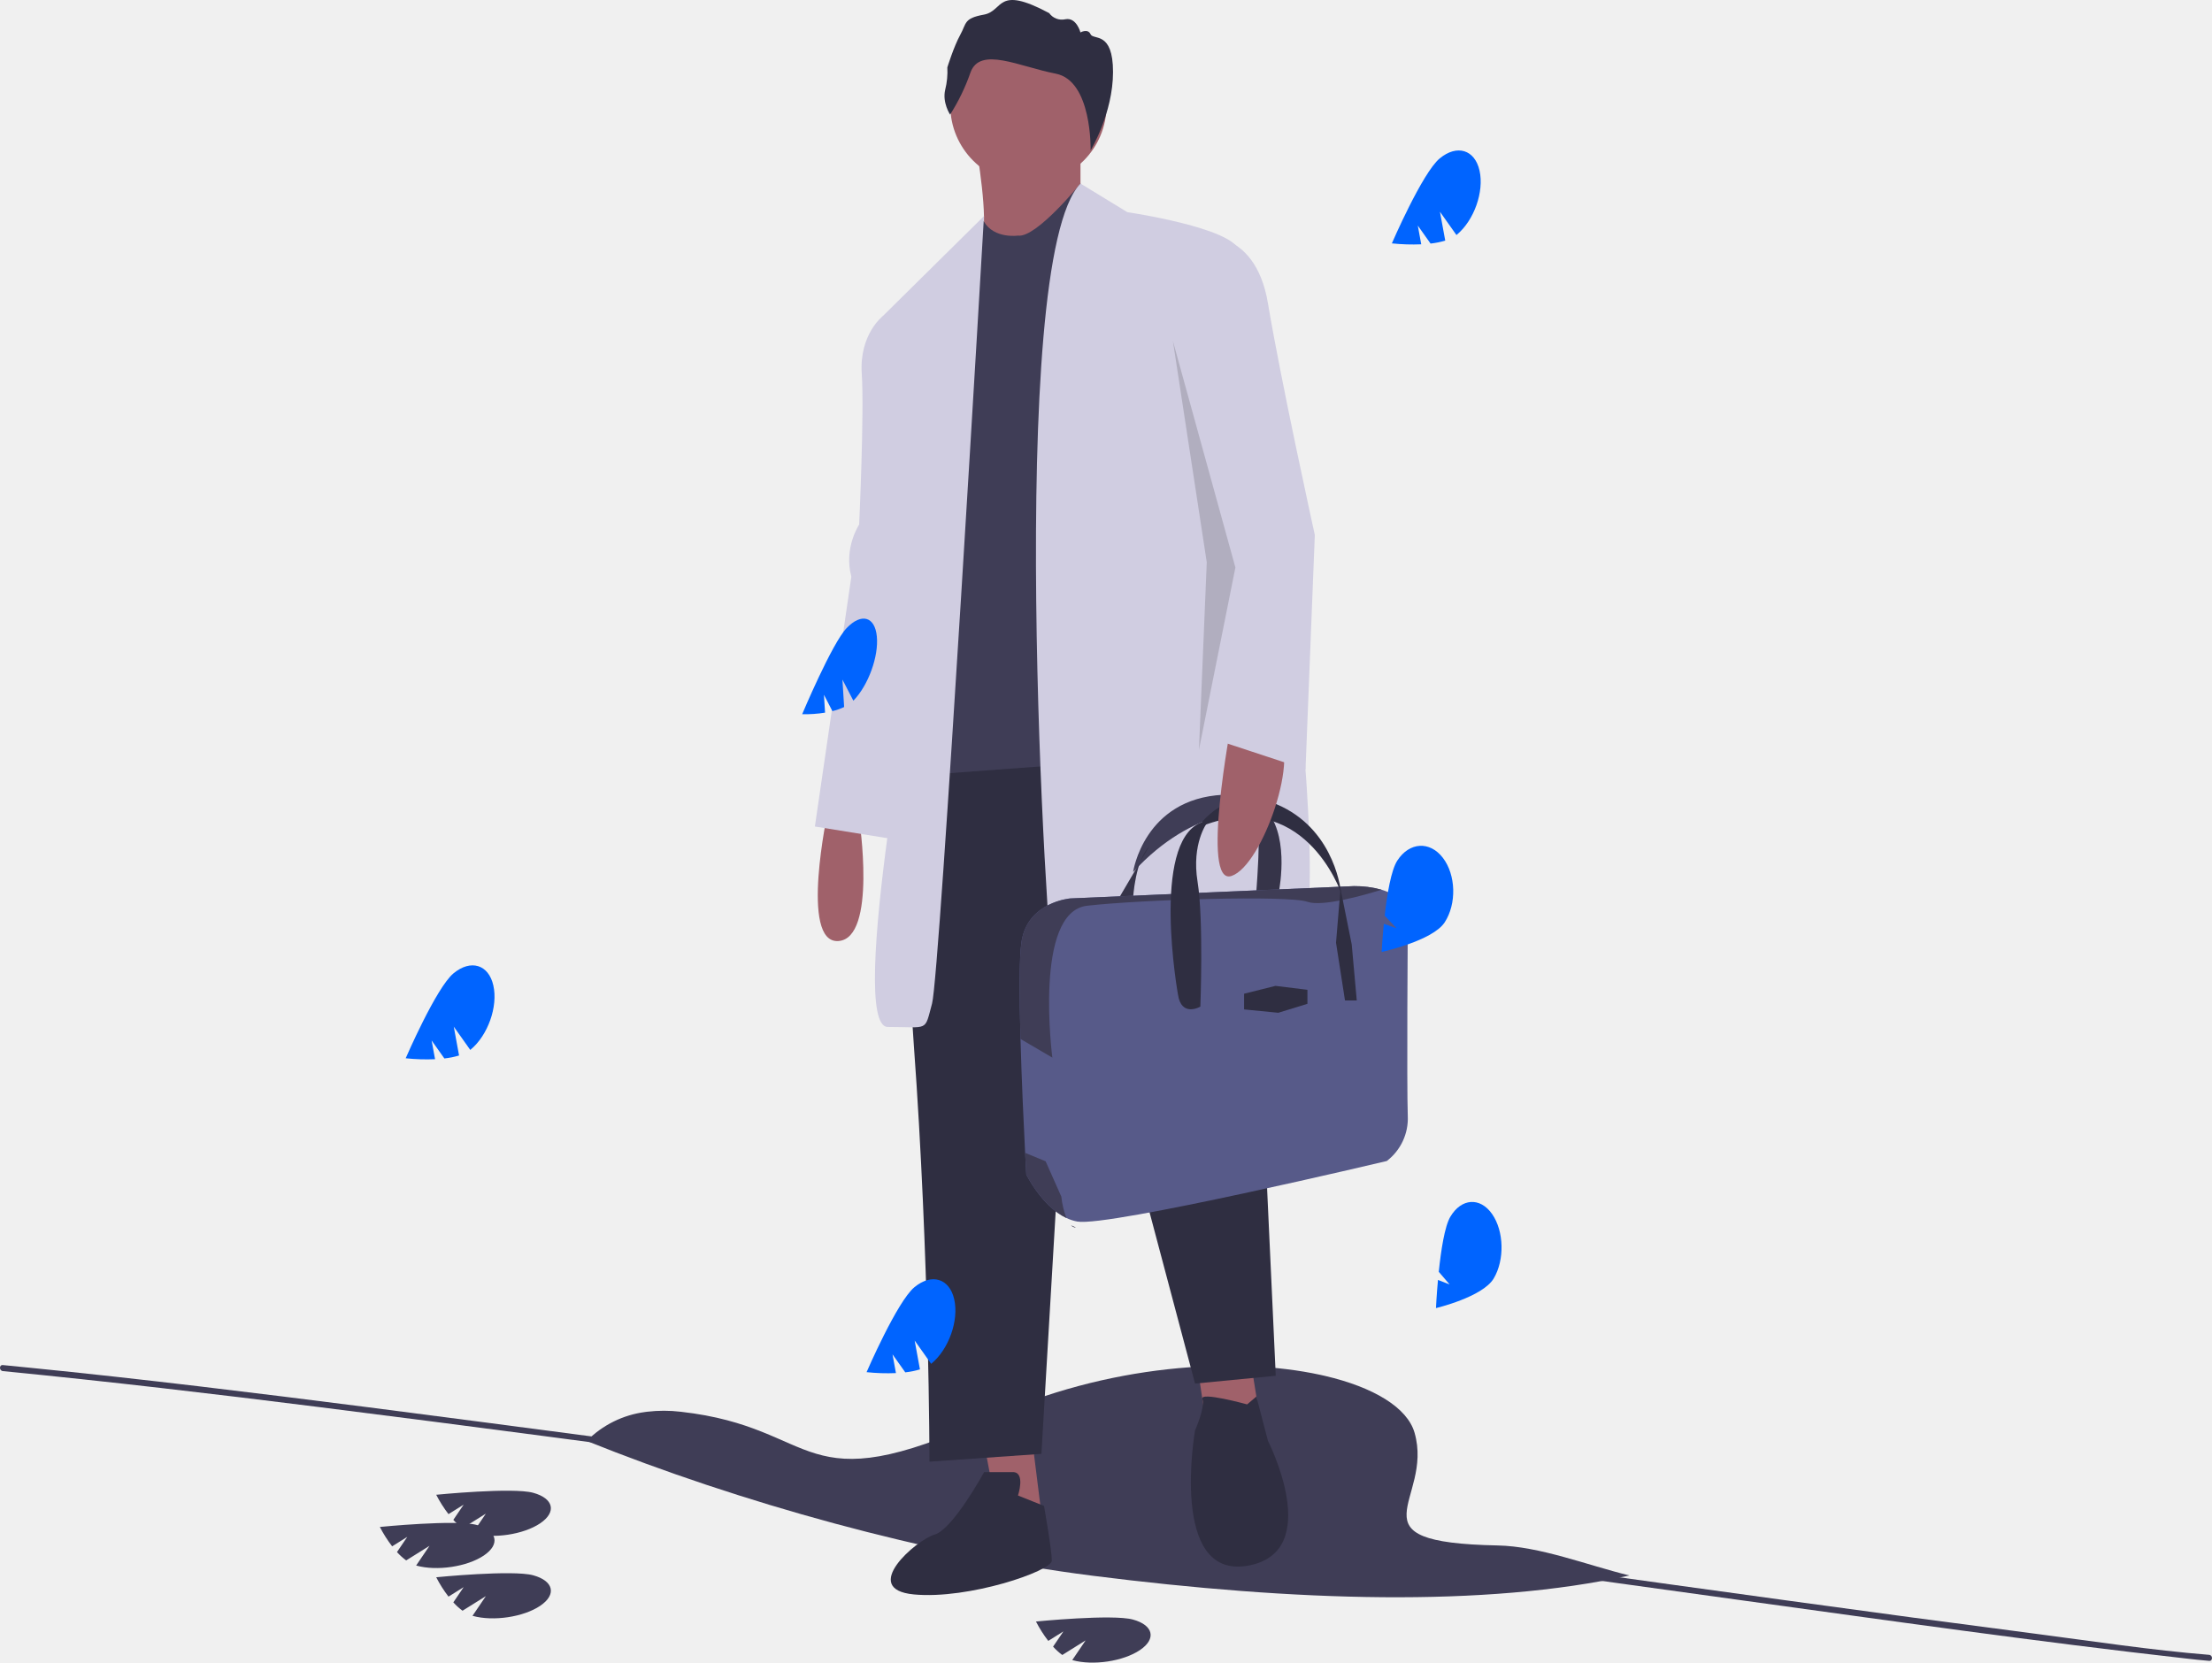
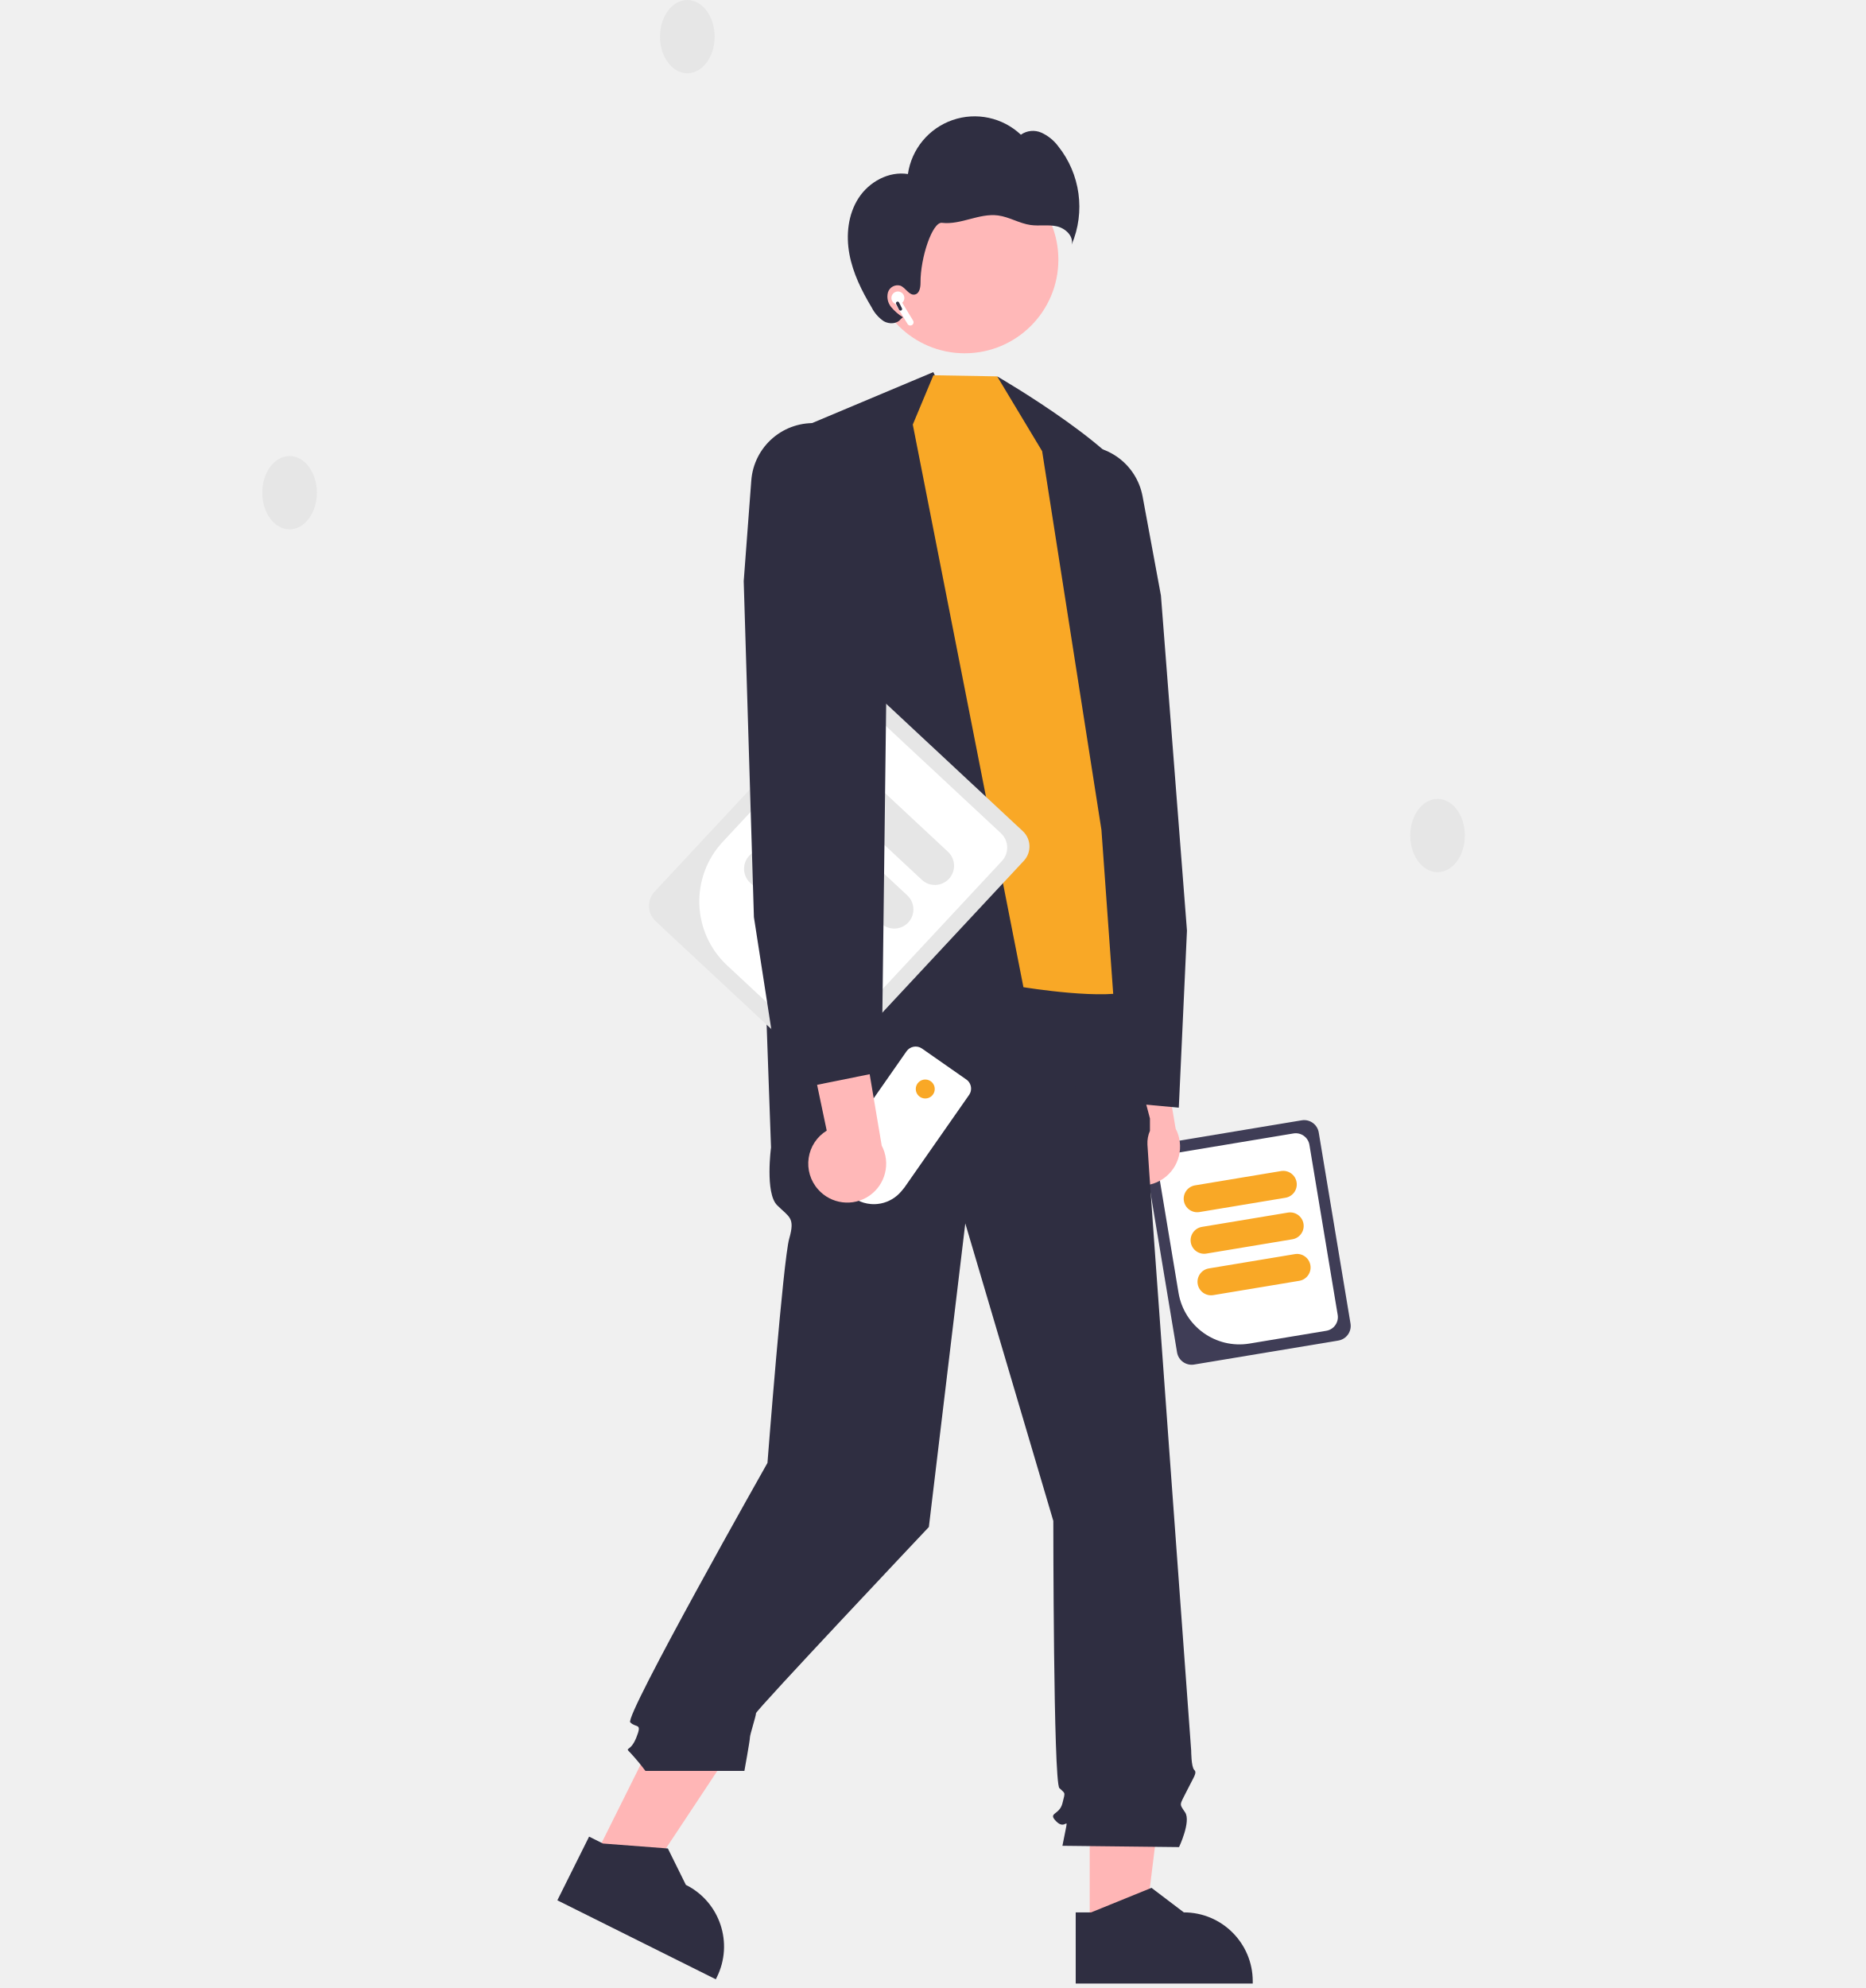
- <svg xmlns="http://www.w3.org/2000/svg" data-name="Layer 1" width="1099.072" height="826.313" viewBox="0 0 1099.072 826.313">
-   <path d="M860.056,819.844c-71.873,15.89-165.928,12.886-266.853.117-82.552-10.444-175.65-36.566-251.21-66.976a49.842,49.842,0,0,1,29.015-14.382c.308-.047.627-.092.943-.127a70.511,70.511,0,0,1,16.772.003c70.564,7.921,57.614,46.545,152.803,3.227,59.2-26.94,122.879-30.731,164.923-21.582.775.169,1.539.341,2.303.518,24.32,5.674,40.953,15.78,44.549,28.228,9.816,33.955-34.119,54.567,41.291,56.055C815.516,805.338,838.957,814.678,860.056,819.844Z" transform="translate(-50.46405 -36.84352)" fill="#3f3d56" />
-   <path d="M1148.096,859.285c-28.855-2.333-57.649-6.759-86.345-10.486q-60.684-7.881-121.304-16.244c-80.115-10.965-160.181-22.279-240.27-33.427q-120.974-16.838-242.015-33.189Q345.963,750.776,233.675,736.275c-56.19-7.17-112.418-14.101-168.787-19.716q-6.494-.647-12.989-1.281c-1.92-.188-1.907,2.813,0,3,52.495,5.146,104.87,11.302,157.204,17.884,74.686,9.393,149.303,19.339,223.903,29.384q121.046,16.3,242.026,33.092c79.75,11.065,159.47,22.34,239.23,33.325,73.988,10.19,147.997,20.768,222.219,29.131,3.867.436,7.737.879,11.616,1.192,1.925.156,1.914-2.845,0-3Z" transform="translate(-50.46405 -36.84352)" fill="#3f3d56" />
-   <path d="M461.826,439.851s-14.231,65.981,5.175,64.687,10.35-60.806,10.35-60.806Z" transform="translate(-50.46405 -36.84352)" fill="#a0616a" />
-   <polygon points="488.986 717.386 498.042 765.254 518.742 762.667 512.273 710.917 488.986 717.386" fill="#a0616a" />
-   <polygon points="593.779 670.811 598.954 705.742 626.122 705.742 620.947 673.399 593.779 670.811" fill="#a0616a" />
-   <path d="M518.75,407.508S496.757,450.201,504.519,556.288s7.762,206.998,7.762,206.998l55.631-3.881L583.437,495.482l60.806,228.992,40.106-3.881L673.999,496.776,641.655,389.395Z" transform="translate(-50.46405 -36.84352)" fill="#2f2e41" />
-   <path d="M556.269,780.104s3.881-11.644-2.587-11.644H539.45s-15.525,28.462-24.581,31.05-37.518,27.169-10.35,29.756,68.568-11.644,68.568-16.819-3.881-27.169-3.881-27.169Z" transform="translate(-50.46405 -36.84352)" fill="#2f2e41" />
-   <path d="M670.117,734.823s-23.783-6.578-22.241-2.642-3.634,15.58-3.634,15.58-12.937,73.743,25.875,67.274,10.35-62.099,10.35-62.099l-5.747-22.01Z" transform="translate(-50.46405 -36.84352)" fill="#2f2e41" />
-   <circle cx="510.979" cy="52.405" r="38.812" fill="#a0616a" />
-   <path d="M535.569,109.948s6.469,37.518,2.587,45.281,31.05,23.287,31.05,23.287l18.112-43.987v-24.581Z" transform="translate(-50.46405 -36.84352)" fill="#a0616a" />
-   <path d="M556.269,153.935s-11.777,1.732-16.885-6.896-16.752,59.94-16.752,59.94,5.175,90.562-1.294,111.261-5.175,28.462-2.587,32.343,10.35-1.294,3.881,9.056-6.469,3.881-6.469,14.231-2.587,47.868-2.587,47.868L653.299,411.389,587.318,128.06S565.325,155.229,556.269,153.935Z" transform="translate(-50.46405 -36.84352)" fill="#3f3d56" />
-   <path d="M610.606,142.292s53.043,7.762,55.631,19.406,54.337,335.078,27.169,351.897-115.143,29.756-119.024,12.937-24.581-359.659,12.937-398.471Z" transform="translate(-50.46405 -36.84352)" fill="#d0cde1" />
-   <path d="M685.322,483.087H674.459s3.343-39.275,0-42.896c0,0-30.362-3.343-61.002,30.083,0,0,5.292-36.49,44.846-38.44,12.679-.624,20.008,4.418,24.108,11.56C691.108,458.53,685.322,483.087,685.322,483.087Z" transform="translate(-50.46405 -36.84352)" fill="#3f3d56" />
-   <path d="M685.322,483.087H674.459s3.343-39.275,0-42.896l7.953,3.203C691.108,458.53,685.322,483.087,685.322,483.087Z" transform="translate(-50.46405 -36.84352)" opacity="0.15" />
-   <path d="M621.535,457.461,606.493,483.087H613.457S614.571,464.146,621.535,457.461Z" transform="translate(-50.46405 -36.84352)" fill="#3f3d56" />
-   <path d="M621.535,457.461,606.493,483.087H613.457S614.571,464.146,621.535,457.461Z" transform="translate(-50.46405 -36.84352)" opacity="0.15" />
-   <path d="M749.945,591.442a26.602,26.602,0,0,1-10.446,22.423s-138.438,32.869-153.758,30.083a21.816,21.816,0,0,1-5.44-1.783c-12.212-5.794-19.908-21.615-19.908-21.615s-.231-4.089-.574-10.752c-.657-12.886-1.721-35.401-2.309-56.595-.579-20.941-.694-40.59.515-48.389,3.064-19.777,24.234-21.448,24.234-21.448l140.945-6.128a49.436,49.436,0,0,1,13.705,1.794c15.237,4.577,13.036,16.312,13.036,16.312S749.388,576.4,749.945,591.442Z" transform="translate(-50.46405 -36.84352)" fill="#575a89" />
-   <path d="M736.909,479.031c-8.638,2.691-29.403,8.624-36.824,6.005-9.471-3.343-82.729-1.114-109.469,1.95S573.346,562.473,573.346,562.473L557.511,553.203c-.579-20.941-.694-40.59.515-48.389,3.064-19.777,24.234-21.448,24.234-21.448l140.945-6.128A49.436,49.436,0,0,1,736.909,479.031Z" transform="translate(-50.46405 -36.84352)" fill="#3f3d56" />
-   <path d="M635.741,530.997s-13.416-74.99,11.258-85.266l3.226.03S642.426,456.068,645.49,475.009s1.393,62.116,1.393,62.116S637.412,542.696,635.741,530.997Z" transform="translate(-50.46405 -36.84352)" fill="#2f2e41" />
-   <path d="M645.49,448.269s14.763-23.677,41.782-10.585,29.526,42.896,29.526,42.896S698.135,425.985,645.49,448.269Z" transform="translate(-50.46405 -36.84352)" fill="#2f2e41" />
-   <polygon points="668.284 497.218 663.827 468.527 666.056 441.664 671.626 469.363 674.133 497.218 668.284 497.218" fill="#2f2e41" />
-   <polygon points="618.145 493.875 633.744 489.975 649.621 491.925 649.621 498.889 635.137 503.346 618.145 501.674 618.145 493.875" fill="#2f2e41" />
-   <path d="M577.803,631.553a43.501,43.501,0,0,0,2.499,10.613c-12.212-5.794-19.908-21.615-19.908-21.615s-.231-4.089-.574-10.752l10.184,4.206Z" transform="translate(-50.46405 -36.84352)" fill="#3f3d56" />
-   <path d="M584.488,646.873a3.932,3.932,0,0,1-1.886-1.053C584.691,646.661,585.572,647.101,584.488,646.873Z" transform="translate(-50.46405 -36.84352)" fill="#2f2e41" />
-   <path d="M539.375,144.232,488.994,194.041l18.112,161.717s-36.225,191.473-15.525,191.473,18.112,2.587,21.994-11.644S539.375,144.232,539.375,144.232Z" transform="translate(-50.46405 -36.84352)" fill="#d0cde1" />
-   <path d="M501.932,190.16,488.994,194.041s-11.644,9.056-10.35,28.462-1.294,75.037-1.294,75.037-7.762,11.644-3.881,25.875L455.357,447.614l40.106,6.469,14.231-64.687Z" transform="translate(-50.46405 -36.84352)" fill="#d0cde1" />
-   <path d="M662.355,395.864s-15.525,81.505,0,76.331,34.931-62.099,21.994-71.156S662.355,395.864,662.355,395.864Z" transform="translate(-50.46405 -36.84352)" fill="#a0616a" />
-   <path d="M522.539,93.8s-3.962-5.944-2.438-12.344a37.413,37.413,0,0,0,1.067-11.125s3.2-10.363,6.401-16.154,1.676-8.23,11.735-10.058,5.944-14.935,32.461-.762a7.777,7.777,0,0,0,8.077,3.048c5.486-1.067,7.468,6.553,7.468,6.553s3.658-2.134,5.029.914,11.151-1.829,11.151,18.745-11.129,38.952-11.129,38.952.816-34.608-17.32-38.113-37.643-13.716-42.367-.61A99.913,99.913,0,0,1,522.539,93.8Z" transform="translate(-50.46405 -36.84352)" fill="#2f2e41" />
-   <path d="M275.776,520.607c-8.593,7.133-23.741,42.196-23.741,42.196a99.305,99.305,0,0,0,14.596.462l-1.705-9.309,6.336,8.938a40.039,40.039,0,0,0,7.294-1.476l-2.624-14.328,8.192,11.556c.061-.048.123-.095.182-.144,8.593-7.133,13.649-21.399,11.294-31.863S284.369,513.473,275.776,520.607Z" transform="translate(-50.46405 -36.84352)" fill="#0064ff" />
-   <path d="M504.776,676.607c-8.593,7.133-23.741,42.196-23.741,42.196a99.305,99.305,0,0,0,14.596.462l-1.705-9.309,6.336,8.938a40.039,40.039,0,0,0,7.294-1.476l-2.624-14.328,8.192,11.556c.061-.048.123-.095.182-.144,8.593-7.133,13.649-21.399,11.294-31.863S513.369,669.473,504.776,676.607Z" transform="translate(-50.46405 -36.84352)" fill="#0064ff" />
-   <path d="M471.144,348.978c-7.318,7.625-22.109,42.824-22.109,42.824a62.68,62.68,0,0,0,11.374-.78l-.551-8.865,4.203,8.116a30.536,30.536,0,0,0,5.827-2.042l-.847-13.643,5.434,10.493c.051-.052.104-.102.155-.155,7.318-7.624,12.471-21.853,11.508-31.78S478.463,341.354,471.144,348.978Z" transform="translate(-50.46405 -36.84352)" fill="#0064ff" />
-   <path d="M287.388,794.752c-10.191-2.799-48.185.98-48.185.98a62.68,62.68,0,0,0,6.107,9.626l7.53-4.71-5.131,7.564a30.536,30.536,0,0,0,4.573,4.149l11.589-7.249-6.634,9.78c.07.021.14.043.21.062,10.191,2.799,25.155.545,33.423-5.034S297.58,797.551,287.388,794.752Z" transform="translate(-50.46405 -36.84352)" fill="#3f3d56" />
-   <path d="M315.388,778.752c-10.191-2.799-48.185.98-48.185.98a62.68,62.68,0,0,0,6.107,9.626l7.53-4.71-5.131,7.564a30.536,30.536,0,0,0,4.573,4.149l11.589-7.249-6.634,9.78c.07.021.14.043.21.062,10.191,2.799,25.155.545,33.423-5.034S325.58,781.551,315.388,778.752Z" transform="translate(-50.46405 -36.84352)" fill="#3f3d56" />
-   <path d="M613.388,841.752c-10.191-2.799-48.185.98-48.185.98a62.68,62.68,0,0,0,6.107,9.626l7.53-4.71-5.131,7.564a30.536,30.536,0,0,0,4.573,4.149l11.589-7.249-6.634,9.78c.07.021.14.043.21.062,10.191,2.799,25.155.545,33.423-5.034S623.58,844.551,613.388,841.752Z" transform="translate(-50.46405 -36.84352)" fill="#3f3d56" />
-   <path d="M315.388,819.752c-10.191-2.799-48.185.98-48.185.98a62.68,62.68,0,0,0,6.107,9.626l7.53-4.71-5.131,7.564a30.536,30.536,0,0,0,4.573,4.149l11.589-7.249-6.634,9.78c.07.021.14.043.21.062,10.191,2.799,25.155.545,33.423-5.034S325.58,822.551,315.388,819.752Z" transform="translate(-50.46405 -36.84352)" fill="#3f3d56" />
-   <path d="M744.754,464.532c-3.121,4.796-5.103,16.884-6.288,27.384l5.882,6.27-6.308-2.234c-.776,7.859-1.08,13.993-1.08,13.993s25.323-5.485,31.325-14.709,5.599-23.574-.899-32.053S750.755,455.308,744.754,464.532Z" transform="translate(-50.46405 -36.84352)" fill="#0064ff" />
-   <path d="M771.105,641.54c-2.859,4.797-4.677,16.886-5.764,27.386l5.383,6.269-5.775-2.232c-.713,7.859-.993,13.993-.993,13.993s23.186-5.492,28.683-14.718,5.133-23.576-.814-32.053S776.602,632.315,771.105,641.54Z" transform="translate(-50.46405 -36.84352)" fill="#0064ff" />
-   <path d="M644.243,153.935s29.756-5.175,36.225,33.637S703.755,302.715,703.755,302.715L699.135,419.183l-43.249-14.263,1.294-89.268-21.994-133.255Z" transform="translate(-50.46405 -36.84352)" fill="#d0cde1" />
-   <polygon points="582.782 169.488 599.6 279.456 595.719 372.605 613.832 282.043 582.782 169.488" opacity="0.15" />
-   <path d="M765.776,115.607c-8.593,7.133-23.741,42.196-23.741,42.196a99.305,99.305,0,0,0,14.596.462l-1.705-9.309,6.336,8.938a40.039,40.039,0,0,0,7.294-1.476l-2.624-14.328,8.192,11.556c.061-.048.123-.095.182-.144,8.593-7.133,13.649-21.399,11.294-31.863S774.369,108.473,765.776,115.607Z" transform="translate(-50.46405 -36.84352)" fill="#0064ff" />
+ <svg xmlns="http://www.w3.org/2000/svg" data-name="Layer 1" width="577.009" height="614.651" viewBox="0 0 577.009 614.651">
+   <ellipse cx="89.545" cy="152.327" rx="8.447" ry="11.327" fill="#e6e6e6" />
+   <ellipse cx="444.545" cy="258.327" rx="8.447" ry="11.327" fill="#e6e6e6" />
+   <ellipse cx="212.545" cy="11.327" rx="8.447" ry="11.327" fill="#e6e6e6" />
+   <path d="M675.485,560.806l-9.823-59.076a4.577,4.577,0,0,1,3.76-5.26l44.615-7.419a4.577,4.577,0,0,1,5.26,3.76l9.824,59.076a4.577,4.577,0,0,1-3.76,5.26l-44.615,7.419A4.577,4.577,0,0,1,675.485,560.806Z" transform="translate(-311.4957 -142.6747)" fill="#3f3d56" />
+   <path d="M675.94,542.393l-6.315-37.979a4.286,4.286,0,0,1,3.521-4.926l38.343-6.376a4.287,4.287,0,0,1,4.926,3.521l8.742,52.569a4.287,4.287,0,0,1-3.522,4.926l-23.753,3.95A19.094,19.094,0,0,1,675.94,542.393Z" transform="translate(-311.4957 -142.6747)" fill="#fff" />
+   <path d="M677.595,513.979a4.189,4.189,0,0,1,3.441-4.814l26.598-4.423a4.184,4.184,0,1,1,1.373,8.255l-26.598,4.423A4.189,4.189,0,0,1,677.595,513.979Z" transform="translate(-311.4957 -142.6747)" fill="#f9a826" />
+   <path d="M679.73,526.819a4.189,4.189,0,0,1,3.441-4.814l26.598-4.423a4.184,4.184,0,1,1,1.373,8.255l-26.598,4.423A4.189,4.189,0,0,1,679.73,526.819Z" transform="translate(-311.4957 -142.6747)" fill="#f9a826" />
+   <path d="M681.865,539.66a4.189,4.189,0,0,1,3.441-4.814l26.598-4.423a4.184,4.184,0,1,1,1.373,8.255l-26.598,4.423A4.189,4.189,0,0,1,681.865,539.66Z" transform="translate(-311.4957 -142.6747)" fill="#f9a826" />
+   <path d="M655.34,505.125a11.967,11.967,0,0,1,2.691-18.151L642.469,412.873l20.626,7.93,11.941,70.792a12.031,12.031,0,0,1-19.696,13.529Z" transform="translate(-311.4957 -142.6747)" fill="#ffb8b8" />
+   <polygon points="336.978 596.816 353.955 596.815 362.032 531.329 336.975 531.33 336.978 596.816" fill="#ffb6b6" />
+   <path d="M644.143,733.947l4.779-0,18.657-7.587,10,7.586h.001a21.309,21.309,0,0,1,21.308,21.307v.692l-54.743.002Z" transform="translate(-311.4957 -142.6747)" fill="#2f2e41" />
+   <polygon points="183.573 574.742 198.768 582.315 235.209 527.31 212.783 516.133 183.573 574.742" fill="#ffb6b6" />
+   <path d="M493.665,710.524l4.277,2.132,20.082,1.532L523.59,725.438l.001.001a21.309,21.309,0,0,1,9.565,28.575l-.309.62L483.852,730.215Z" transform="translate(-311.4957 -142.6747)" fill="#2f2e41" />
+   <path d="M655.995,442.078l-107.949,2.816,1.877,52.567s-1.877,14.08,1.877,17.835,5.632,3.755,3.755,10.326-6.731,69.353-6.731,69.353-44.305,78.339-42.428,80.217,3.755,0,1.877,4.693-3.755,2.816-1.877,4.693a69.136,69.136,0,0,1,4.693,5.632h30.598s1.711-9.387,1.711-10.326,1.877-6.571,1.877-7.51,53.459-57.578,53.459-57.578l11.264-93.869,27.222,91.991s0,80.727,1.877,82.605,1.877.939.939,4.693-4.693,2.816-1.877,5.632,3.755-1.877,2.816,2.816l-.939,4.693,36.064.403s3.755-7.912,1.877-10.728-1.765-2.047.526-6.656,3.229-5.547,2.29-6.486-.939-5.931-.939-5.931S666.321,499.338,666.321,496.522a9.363,9.363,0,0,1,.78-4.223v-3.822L663.505,474.932Z" transform="translate(-311.4957 -142.6747)" fill="#2f2e41" />
+   <polygon points="288.604 115.052 342.675 224.404 332.096 357.116 263.002 350.803 250.612 131.022 288.604 115.052" fill="#2f2e41" />
+   <path d="M676.025,485.14l-31.596-2.888-.049-.401L623.177,306.291l4.745-13.156a19.265,19.265,0,0,1,14.414-12.327V280.808a19.181,19.181,0,0,1,22.488,15.343l5.674,30.649,8.05,103.603Z" transform="translate(-311.4957 -142.6747)" fill="#2f2e41" />
+   <path d="M593.763,273.943l6.372-15.246,19.722.346,20.565,29.09,21.585,90.773s7.753,66.31,0,69.81-34.029-.822-34.029-.822Z" transform="translate(-311.4957 -142.6747)" fill="#f9a826" />
+   <path d="M619.857,259.044s42.483,24.558,44.145,37.377,7.225,169.719,7.225,169.719l-15.023-9.708-4.106-57.184L633.762,282.169Z" transform="translate(-311.4957 -142.6747)" fill="#2f2e41" />
+   <circle cx="298.333" cy="80.273" r="28.954" fill="#ffb8b8" />
+   <path d="M576.987,203.923c3.251-5.03,9.352-8.382,15.267-7.44a20.848,20.848,0,0,1,34.932-12.16,6.483,6.483,0,0,1,6.34-.634,13.367,13.367,0,0,1,5.151,4.134,30.001,30.001,0,0,1,4.198,30.52c.723-2.628-1.911-5.1-4.571-5.69-2.661-.59-5.452-.032-8.15-.416-3.458-.492-6.567-2.498-10.031-2.95-2.911-.379-5.838.367-8.677,1.115-2.839.748-5.759,1.511-8.674,1.165-2.915-.346-6.67,10.702-6.62,18.483.01,1.475-.294,3.368-1.735,3.681-1.775.385-2.803-2.064-4.492-2.732a3.125,3.125,0,0,0-3.833,2.038,5.095,5.095,0,0,0,.973,4.563,15.056,15.056,0,0,0,3.65,3.166l-.696.579c-1.157,1.529-3.558,1.595-5.226.649a11.278,11.278,0,0,1-3.752-4.272c-3.086-5.133-5.793-10.601-6.882-16.49S573.736,208.953,576.987,203.923Z" transform="translate(-311.4957 -142.6747)" fill="#2f2e41" />
+   <path d="M513.921,418.352l57.845-62.06a6.484,6.484,0,0,1,9.154-.322l46.869,43.686a6.484,6.484,0,0,1,.322,9.154l-57.845,62.06a6.484,6.484,0,0,1-9.154.322l-46.869-43.686A6.484,6.484,0,0,1,513.921,418.352Z" transform="translate(-311.4957 -142.6747)" fill="#e6e6e6" />
+   <path d="M534.988,402.958l37.188-39.898a6.072,6.072,0,0,1,8.573-.301l40.28,37.545a6.073,6.073,0,0,1,.302,8.573l-51.475,55.225a6.073,6.073,0,0,1-8.573.301l-24.953-23.258A27.049,27.049,0,0,1,534.988,402.958Z" transform="translate(-311.4957 -142.6747)" fill="#fff" />
+   <path d="M568.322,380.271a5.934,5.934,0,0,1,8.377-.294l27.942,26.045a5.927,5.927,0,0,1-8.083,8.672l-27.942-26.045A5.934,5.934,0,0,1,568.322,380.271Z" transform="translate(-311.4957 -142.6747)" fill="#e6e6e6" />
+   <path d="M555.749,393.761a5.934,5.934,0,0,1,8.377-.294l27.942,26.045a5.927,5.927,0,1,1-8.083,8.672L556.043,402.138A5.934,5.934,0,0,1,555.749,393.761Z" transform="translate(-311.4957 -142.6747)" fill="#e6e6e6" />
+   <path d="M543.176,407.25a5.934,5.934,0,0,1,8.377-.294L579.495,433a5.927,5.927,0,0,1-8.083,8.672L543.47,415.627A5.934,5.934,0,0,1,543.176,407.25Z" transform="translate(-311.4957 -142.6747)" fill="#e6e6e6" />
+   <path d="M611.162,481.22l-19.999,28.636-.932,1.123a11.106,11.106,0,0,1-6.34,3.785q-.528.106-1.06.159a10.832,10.832,0,0,1-1.318.054c-.252-.004-.504-.018-.755-.04a11.078,11.078,0,0,1-4.177-1.217l-8.532-5.959a3.423,3.423,0,0,1-1.364-1.981,3.474,3.474,0,0,1-.083-1.217,3.42,3.42,0,0,1,.598-1.587l24.625-35.261a3.441,3.441,0,0,1,4.786-.85l13.703,9.57c.032.023.064.046.096.069.02.015.041.031.06.047.028.02.054.042.08.064.034.027.066.055.097.083.029.026.057.053.086.08l.017.016c.036.035.071.07.105.106.034.036.068.073.1.11.023.027.046.055.069.082l.002.003c.066.082.128.168.186.257.019.027.036.055.053.083l.008.012c.014.023.028.045.04.068.04.067.077.137.112.208a3.533,3.533,0,0,1,.153.36c.015.039.027.079.039.119.011.032.021.065.03.099l.003.007.004.013c.009.029.017.058.024.086.014.055.027.111.038.167.003.015.007.03.009.046.003.015.005.031.008.047.003.015.005.031.008.045l.004.024c.007.046.012.091.017.136.006.057.011.114.014.171.003.047.005.094.006.14.001.043.001.084 0.0.127a.29.29,0,0,1-.001.032c-0.0.044-.003.087-.005.13-.007.109-.019.218-.036.325-.007.04-.014.079-.022.119-.009.048-.02.096-.031.143-.004.018-.009.036-.013.053-.007.026-.014.052-.021.078-.008.029-.017.058-.026.086l-.022.068c-.014.041-.028.08-.043.12-.009.024-.018.047-.028.071a3.435,3.435,0,0,1-.247.493c-.012.019-.024.038-.036.058C611.221,481.134,611.192,481.177,611.162,481.22Z" transform="translate(-311.4957 -142.6747)" fill="#fff" />
+   <circle cx="286.123" cy="336.698" r="2.936" fill="#f9a826" />
+   <path d="M564.455,510.394a11.967,11.967,0,0,1,2.691-18.151l-15.562-74.101,20.626,7.93,11.941,70.792A12.031,12.031,0,0,1,564.455,510.394Z" transform="translate(-311.4957 -142.6747)" fill="#ffb8b8" />
+   <path d="M553.028,480.325l-8.395-54.087-3.154-103.876,2.344-31.134a19.18,19.18,0,0,1,20.706-17.673,19.266,19.266,0,0,1,15.657,10.704l6.133,12.569-2.19,177.226Z" transform="translate(-311.4957 -142.6747)" fill="#2f2e41" />
+   <path d="M587.156,234.683a2,2,0,1,1,3.34,1.593l3.361,5.524a1,1,0,0,1-1.709,1.04l-3.78-6.211A1.995,1.995,0,0,1,587.156,234.683Z" transform="translate(-311.4957 -142.6747)" fill="#fff" />
+   <rect x="589.01" y="235.82" width="1" height="3" rx="0.5" transform="translate(911.2402 41.08244) rotate(153.2366)" fill="#2f2e41" />
</svg>
